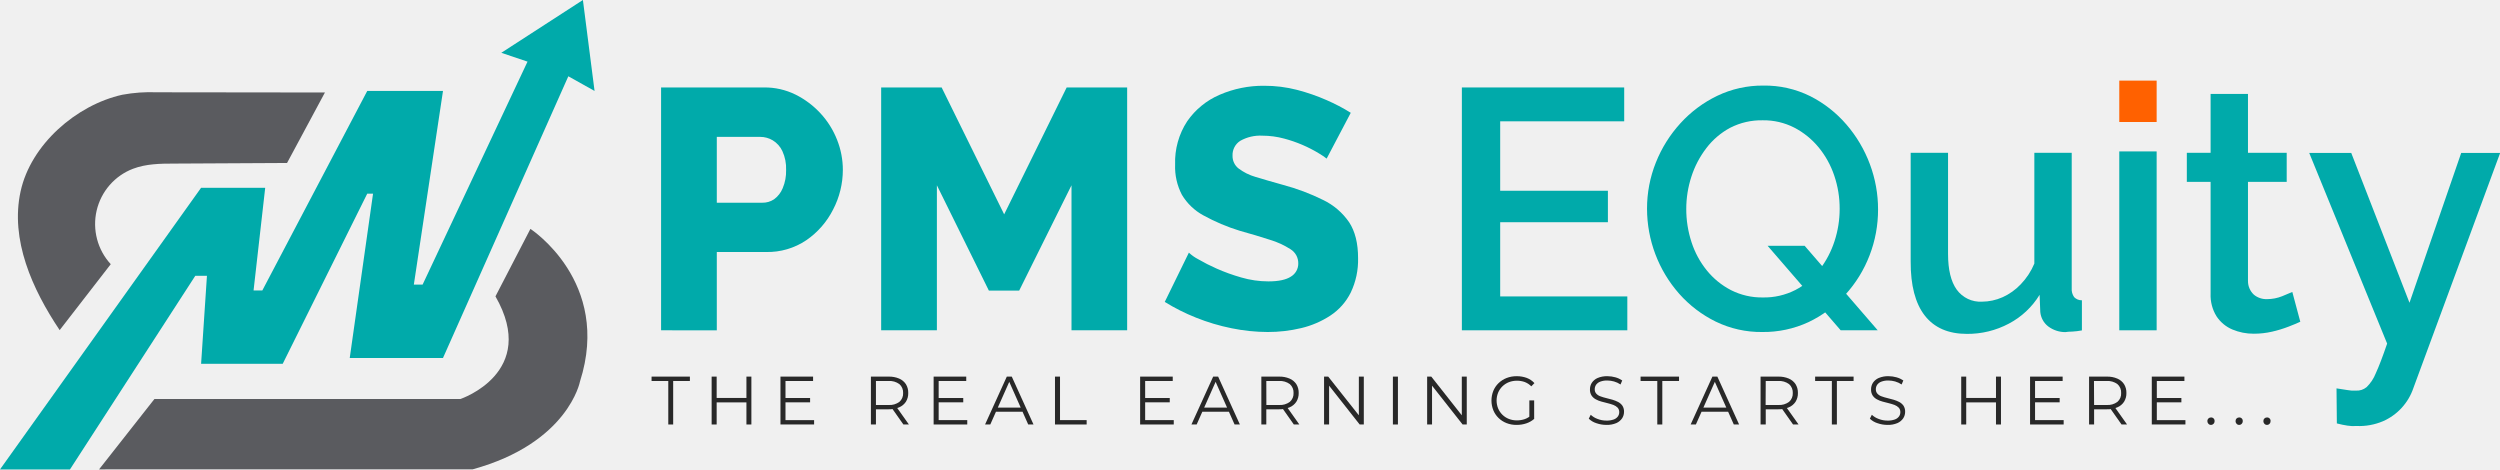
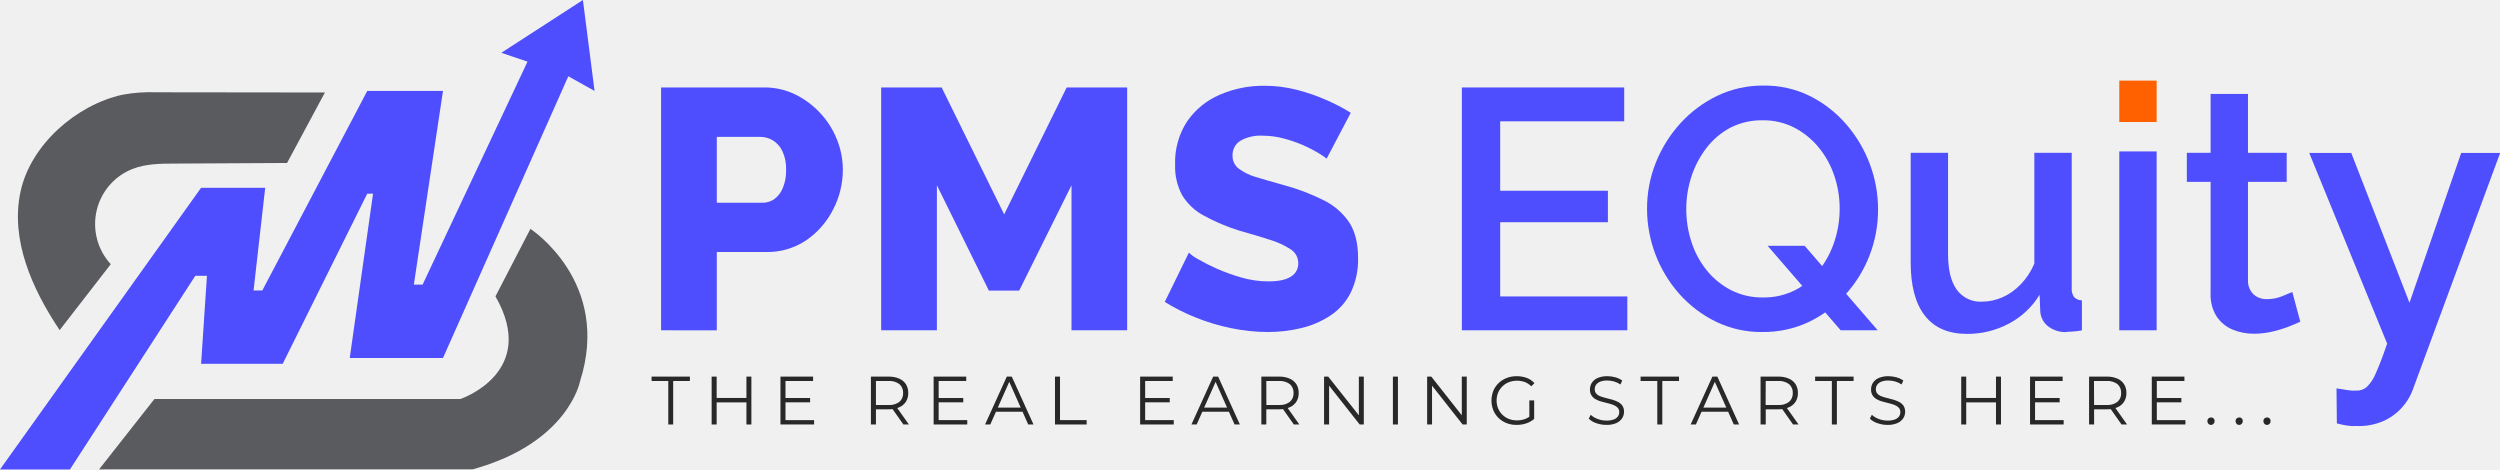
<svg xmlns="http://www.w3.org/2000/svg" width="229" height="43" viewBox="0 0 229 43" fill="none">
  <g clip-path="url(#clip0_1_43)">
    <path d="M197.549 7.384H194.126V11.175H197.549V7.384Z" fill="#FF6100" />
    <path d="M5.465 30.239C2.947 26.48 0.921 21.956 1.886 17.532C2.82 13.237 6.993 9.612 11.207 8.678C12.246 8.487 13.303 8.411 14.359 8.453L29.764 8.472L26.294 14.929L15.959 14.985C14.686 14.985 13.379 15.004 12.187 15.458C11.363 15.771 10.628 16.284 10.046 16.951C9.465 17.617 9.056 18.418 8.854 19.281C8.652 20.145 8.665 21.045 8.89 21.902C9.115 22.76 9.546 23.549 10.145 24.199L5.465 30.239Z" fill="#5A5B5F" />
    <path d="M9.075 42.994L14.148 36.546H42.181C42.181 36.546 49.389 34.127 45.384 27.147L48.586 20.966C48.586 20.966 56.055 25.803 53.127 34.942C53.127 34.942 52.062 40.581 43.295 42.991C43.263 42.995 43.231 42.995 43.199 42.991L9.075 42.994Z" fill="#5A5B5F" />
-     <path d="M6.408 43H0L18.421 17.2H24.293L23.226 26.608H24.028L33.639 8.331H40.578L37.908 26.069H38.711L48.321 5.646L45.919 4.837L53.394 0L54.462 8.331L52.059 6.987L40.578 32.79H32.036L34.171 17.739H33.639L25.896 33.325H18.421L18.956 25.264H17.888L6.408 43Z" fill="#00AAAA" />
+     <path d="M6.408 43H0L18.421 17.2H24.293L23.226 26.608H24.028L33.639 8.331H40.578L37.908 26.069H38.711L48.321 5.646L45.919 4.837L53.394 0L54.462 8.331L52.059 6.987L40.578 32.79H32.036L34.171 17.739H33.639L25.896 33.325H18.421L18.956 25.264H17.888L6.408 43Z" fill="#4e4eff" />
    <path d="M61.215 38.883V34.898H59.684V34.497H63.194V34.898H61.663V38.883H61.215Z" fill="#282828" />
    <path d="M65.646 38.883H65.186V34.497H65.646V38.883ZM68.416 36.859H65.597V36.452H68.416V36.859ZM68.373 34.497H68.827V38.883H68.373V34.497Z" fill="#282828" />
    <path d="M71.951 38.482H74.572V38.883H71.491V34.497H74.478V34.898H71.951V38.482ZM71.902 36.458H74.205V36.853H71.908L71.902 36.458Z" fill="#282828" />
    <path d="M79.775 38.883V34.497H81.406C81.732 34.489 82.057 34.55 82.358 34.676C82.612 34.781 82.829 34.96 82.981 35.19C83.129 35.433 83.204 35.715 83.195 36.001C83.203 36.283 83.129 36.56 82.981 36.8C82.829 37.03 82.612 37.209 82.358 37.314C82.057 37.439 81.732 37.5 81.406 37.492H80.031L80.236 37.279V38.883H79.775ZM80.236 37.317L80.031 37.097H81.394C81.748 37.123 82.1 37.021 82.386 36.809C82.5 36.709 82.59 36.584 82.648 36.444C82.707 36.304 82.734 36.153 82.726 36.001C82.734 35.848 82.707 35.696 82.649 35.555C82.59 35.413 82.5 35.288 82.386 35.186C82.099 34.976 81.748 34.874 81.394 34.898H80.031L80.236 34.679V37.317ZM82.751 38.883L81.63 37.292H82.128L83.255 38.883H82.751Z" fill="#282828" />
    <path d="M85.981 38.482H88.601V38.883H85.52V34.497H88.508V34.898H85.981V38.482ZM85.931 36.458H88.234V36.853H85.931V36.458Z" fill="#282828" />
    <path d="M90.232 38.883L92.224 34.497H92.678L94.67 38.883H94.184L92.354 34.767H92.541L90.711 38.883H90.232ZM91.016 37.712L91.153 37.336H93.693L93.829 37.712H91.016Z" fill="#282828" />
    <path d="M96.637 38.883V34.497H97.097V38.482H99.537V38.883H96.637Z" fill="#282828" />
    <path d="M104.896 38.482H107.516V38.883H104.436V34.497H107.423V34.898H104.896V38.482ZM104.846 36.458H107.149V36.853H104.846V36.458Z" fill="#282828" />
    <path d="M109.135 38.883L111.127 34.497H111.581L113.573 38.883H113.087L111.257 34.767H111.444L109.614 38.883H109.135ZM109.919 37.712L110.056 37.336H112.589L112.726 37.712H109.919Z" fill="#282828" />
    <path d="M115.539 38.883V34.497H117.17C117.496 34.489 117.821 34.55 118.122 34.676C118.376 34.781 118.593 34.96 118.745 35.19C118.893 35.433 118.968 35.715 118.96 36.001C118.967 36.283 118.893 36.56 118.745 36.8C118.594 37.03 118.377 37.209 118.122 37.314C117.821 37.439 117.496 37.5 117.17 37.492H115.788L115.994 37.279V38.883H115.539ZM116 37.317L115.795 37.097H117.158C117.512 37.123 117.864 37.021 118.15 36.809C118.264 36.709 118.354 36.584 118.413 36.444C118.471 36.304 118.498 36.153 118.49 36.001C118.498 35.848 118.471 35.696 118.413 35.555C118.354 35.413 118.264 35.288 118.15 35.186C117.864 34.976 117.512 34.874 117.158 34.898H115.788L115.994 34.679L116 37.317ZM118.515 38.883L117.394 37.292H117.892L119.019 38.883H118.515Z" fill="#282828" />
    <path d="M121.284 38.883V34.497H121.664L124.67 38.294H124.471V34.497H124.925V38.883H124.546L121.546 35.074H121.745V38.883H121.284Z" fill="#282828" />
    <path d="M127.589 38.883V34.497H128.05V38.883H127.589Z" fill="#282828" />
    <path d="M130.726 38.883V34.497H131.106L134.1 38.294H133.901V34.497H134.355V38.883H133.975L130.975 35.074H131.175V38.883H130.726Z" fill="#282828" />
    <path d="M138.93 38.921C138.611 38.927 138.294 38.871 137.996 38.755C137.725 38.65 137.477 38.491 137.268 38.288C137.061 38.088 136.898 37.847 136.789 37.58C136.561 37.009 136.561 36.371 136.789 35.8C136.899 35.533 137.063 35.292 137.271 35.092C137.482 34.89 137.731 34.731 138.002 34.626C138.3 34.511 138.617 34.455 138.936 34.459C139.247 34.457 139.556 34.51 139.848 34.616C140.117 34.718 140.358 34.881 140.554 35.092L140.268 35.387C140.097 35.214 139.891 35.079 139.664 34.992C139.436 34.912 139.196 34.872 138.955 34.873C138.701 34.871 138.448 34.917 138.211 35.008C137.991 35.095 137.79 35.225 137.62 35.39C137.453 35.554 137.319 35.75 137.228 35.967C137.041 36.43 137.041 36.948 137.228 37.411C137.319 37.629 137.453 37.827 137.622 37.993C137.791 38.158 137.991 38.287 138.211 38.373C138.446 38.465 138.696 38.511 138.949 38.507C139.189 38.509 139.427 38.471 139.655 38.395C139.889 38.316 140.101 38.186 140.277 38.012L140.539 38.363C140.326 38.55 140.079 38.691 139.811 38.78C139.527 38.875 139.229 38.923 138.93 38.921ZM140.088 38.294V36.678H140.529V38.351L140.088 38.294Z" fill="#282828" />
    <path d="M147.152 38.921C146.834 38.922 146.518 38.868 146.218 38.761C145.961 38.68 145.725 38.539 145.531 38.351L145.711 37.993C145.89 38.162 146.102 38.291 146.334 38.373C146.594 38.476 146.872 38.528 147.152 38.526C147.38 38.534 147.606 38.498 147.821 38.423C147.972 38.37 148.105 38.273 148.201 38.144C148.281 38.031 148.324 37.895 148.322 37.755C148.328 37.604 148.276 37.456 148.176 37.342C148.067 37.233 147.937 37.149 147.793 37.094C147.622 37.031 147.447 36.978 147.27 36.935C147.077 36.891 146.888 36.841 146.698 36.787C146.514 36.74 146.338 36.669 146.172 36.577C146.017 36.495 145.884 36.376 145.786 36.23C145.68 36.06 145.629 35.862 145.64 35.663C145.638 35.451 145.697 35.243 145.811 35.064C145.94 34.87 146.123 34.717 146.337 34.626C146.624 34.505 146.934 34.449 147.245 34.459C147.492 34.46 147.737 34.495 147.974 34.563C148.195 34.624 148.405 34.721 148.596 34.848L148.44 35.218C148.258 35.095 148.057 35.002 147.846 34.942C147.643 34.885 147.434 34.856 147.224 34.854C147.003 34.848 146.783 34.884 146.576 34.961C146.426 35.017 146.295 35.116 146.2 35.246C146.119 35.365 146.076 35.506 146.078 35.65C146.074 35.725 146.085 35.801 146.11 35.872C146.135 35.943 146.174 36.008 146.225 36.064C146.331 36.177 146.463 36.261 146.611 36.308C146.782 36.372 146.958 36.424 147.136 36.465L147.706 36.615C147.886 36.668 148.061 36.739 148.229 36.825C148.382 36.907 148.514 37.024 148.615 37.166C148.718 37.333 148.769 37.528 148.761 37.724C148.761 37.934 148.701 38.14 148.587 38.316C148.454 38.51 148.269 38.662 148.055 38.755C147.769 38.874 147.461 38.931 147.152 38.921Z" fill="#282828" />
    <path d="M151.808 38.883V34.898H150.277V34.497H153.799V34.898H152.268V38.883H151.808Z" fill="#282828" />
    <path d="M154.864 38.883L156.856 34.497H157.31L159.302 38.883H158.816L156.986 34.767H157.173L155.343 38.883H154.864ZM155.648 37.712L155.785 37.336H158.318L158.455 37.712H155.648Z" fill="#282828" />
    <path d="M161.268 38.883V34.497H162.899C163.226 34.489 163.55 34.55 163.852 34.676C164.105 34.781 164.322 34.96 164.474 35.19C164.622 35.433 164.697 35.715 164.689 36.001C164.696 36.283 164.622 36.56 164.474 36.8C164.323 37.03 164.106 37.209 163.852 37.314C163.55 37.439 163.226 37.5 162.899 37.492H161.536L161.742 37.279V38.883H161.268ZM161.729 37.317L161.524 37.097H162.887C163.241 37.123 163.593 37.021 163.88 36.809C163.993 36.709 164.083 36.584 164.142 36.444C164.2 36.304 164.227 36.153 164.219 36.001C164.227 35.848 164.2 35.696 164.142 35.555C164.083 35.413 163.993 35.288 163.88 35.186C163.593 34.976 163.241 34.874 162.887 34.898H161.536L161.742 34.679L161.729 37.317ZM164.244 38.883L163.123 37.292H163.621L164.748 38.883H164.244Z" fill="#282828" />
    <path d="M167.798 38.883V34.898H166.266V34.497H169.789V34.898H168.258V38.883H167.798Z" fill="#282828" />
    <path d="M172.901 38.921C172.583 38.922 172.268 38.868 171.968 38.761C171.71 38.68 171.475 38.539 171.28 38.351L171.461 37.993C171.64 38.162 171.852 38.291 172.083 38.373C172.344 38.476 172.621 38.528 172.901 38.526C173.129 38.534 173.356 38.498 173.571 38.423C173.722 38.37 173.854 38.273 173.95 38.144C174.03 38.031 174.073 37.895 174.072 37.755C174.077 37.604 174.025 37.456 173.925 37.342C173.817 37.233 173.686 37.149 173.543 37.094C173.371 37.031 173.197 36.978 173.02 36.935C172.827 36.891 172.637 36.841 172.447 36.787C172.264 36.74 172.087 36.669 171.921 36.577C171.766 36.495 171.633 36.376 171.535 36.23C171.43 36.06 171.379 35.862 171.389 35.663C171.387 35.451 171.447 35.243 171.56 35.064C171.689 34.87 171.872 34.717 172.086 34.626C172.374 34.505 172.684 34.449 172.995 34.459C173.241 34.46 173.486 34.495 173.723 34.563C173.944 34.624 174.154 34.721 174.345 34.848L174.19 35.218C174.007 35.095 173.807 35.002 173.595 34.942C173.393 34.885 173.183 34.856 172.973 34.854C172.753 34.848 172.533 34.884 172.326 34.961C172.175 35.017 172.044 35.116 171.949 35.246C171.868 35.365 171.826 35.506 171.828 35.65C171.824 35.725 171.834 35.801 171.86 35.872C171.885 35.943 171.924 36.008 171.974 36.064C172.08 36.177 172.213 36.261 172.36 36.308C172.532 36.372 172.707 36.424 172.886 36.465L173.455 36.615C173.636 36.668 173.811 36.739 173.978 36.825C174.131 36.907 174.263 37.024 174.364 37.166C174.467 37.333 174.518 37.528 174.51 37.724C174.511 37.934 174.45 38.14 174.336 38.316C174.203 38.51 174.019 38.662 173.804 38.755C173.518 38.874 173.211 38.931 172.901 38.921Z" fill="#282828" />
    <path d="M180.106 38.883H179.648V34.497H180.106V38.883ZM182.879 36.859H180.056V36.452H182.879V36.859ZM182.832 34.497H183.29V38.883H182.832V34.497Z" fill="#282828" />
    <path d="M186.411 38.482H189.031V38.883H185.954V34.497H188.938V34.898H186.411V38.482ZM186.361 36.458H188.664V36.853H186.361V36.458Z" fill="#282828" />
    <path d="M191.359 38.883V34.497H192.99C193.316 34.489 193.641 34.549 193.942 34.676C194.196 34.78 194.413 34.959 194.565 35.19C194.713 35.433 194.788 35.715 194.779 36.001C194.787 36.283 194.713 36.56 194.565 36.8C194.414 37.031 194.197 37.21 193.942 37.314C193.641 37.44 193.316 37.501 192.99 37.492H191.614L191.82 37.279V38.883H191.359ZM191.82 37.317L191.614 37.097H192.968C193.322 37.123 193.673 37.021 193.958 36.809C194.072 36.71 194.162 36.585 194.221 36.445C194.28 36.305 194.306 36.153 194.297 36.001C194.306 35.848 194.28 35.695 194.221 35.554C194.162 35.413 194.072 35.287 193.958 35.186C193.672 34.976 193.322 34.874 192.968 34.898H191.602L191.807 34.679L191.82 37.317ZM194.334 38.883L193.214 37.292H193.712L194.839 38.883H194.334Z" fill="#282828" />
    <path d="M197.565 38.482H200.185V38.883H197.104V34.497H200.092V34.898H197.565V38.482ZM197.515 36.458H199.815V36.853H197.512L197.515 36.458Z" fill="#282828" />
    <path d="M202.525 38.921C202.482 38.922 202.438 38.913 202.398 38.896C202.358 38.879 202.322 38.853 202.292 38.821C202.229 38.755 202.194 38.667 202.196 38.576C202.194 38.531 202.202 38.486 202.219 38.444C202.235 38.402 202.26 38.364 202.292 38.332C202.323 38.301 202.359 38.278 202.399 38.261C202.439 38.245 202.482 38.237 202.525 38.238C202.57 38.235 202.615 38.242 202.656 38.258C202.698 38.274 202.736 38.299 202.767 38.331C202.799 38.363 202.823 38.402 202.838 38.444C202.853 38.486 202.859 38.531 202.855 38.576C202.857 38.621 202.849 38.666 202.832 38.708C202.816 38.751 202.791 38.789 202.759 38.821C202.729 38.853 202.693 38.879 202.653 38.896C202.613 38.913 202.569 38.922 202.525 38.921Z" fill="#282828" />
    <path d="M205.105 38.921C205.062 38.922 205.018 38.913 204.978 38.896C204.938 38.879 204.902 38.853 204.872 38.821C204.809 38.755 204.774 38.667 204.775 38.576C204.774 38.531 204.782 38.486 204.799 38.444C204.815 38.402 204.84 38.364 204.872 38.332C204.903 38.301 204.939 38.278 204.979 38.261C205.019 38.245 205.062 38.237 205.105 38.238C205.15 38.235 205.195 38.242 205.236 38.258C205.278 38.274 205.316 38.299 205.347 38.331C205.378 38.363 205.403 38.402 205.418 38.444C205.433 38.486 205.439 38.531 205.435 38.576C205.437 38.621 205.429 38.666 205.412 38.708C205.395 38.751 205.371 38.789 205.339 38.821C205.309 38.853 205.273 38.879 205.233 38.896C205.192 38.913 205.149 38.922 205.105 38.921Z" fill="#282828" />
    <path d="M207.654 38.921C207.61 38.922 207.567 38.913 207.527 38.896C207.487 38.879 207.45 38.853 207.421 38.821C207.358 38.755 207.323 38.667 207.324 38.576C207.323 38.531 207.331 38.486 207.347 38.444C207.364 38.402 207.389 38.364 207.421 38.332C207.452 38.301 207.488 38.278 207.528 38.261C207.568 38.245 207.611 38.237 207.654 38.238C207.699 38.235 207.743 38.242 207.785 38.258C207.827 38.274 207.865 38.299 207.896 38.331C207.927 38.363 207.951 38.402 207.967 38.444C207.982 38.486 207.988 38.531 207.984 38.576C207.985 38.621 207.977 38.666 207.961 38.708C207.944 38.751 207.919 38.789 207.888 38.821C207.858 38.853 207.822 38.879 207.781 38.896C207.741 38.913 207.698 38.922 207.654 38.921Z" fill="#282828" />
-     <path d="M60.555 30.255V8.011H69.985C70.987 7.998 71.979 8.224 72.879 8.669C73.739 9.099 74.514 9.682 75.166 10.392C75.814 11.094 76.326 11.913 76.676 12.805C77.025 13.681 77.205 14.617 77.205 15.562C77.203 16.823 76.899 18.066 76.318 19.183C75.748 20.317 74.902 21.287 73.859 22.003C72.77 22.737 71.482 23.114 70.171 23.084H65.659V30.258L60.555 30.255ZM65.659 18.569H69.829C70.21 18.578 70.585 18.468 70.903 18.256C71.257 17.998 71.532 17.645 71.696 17.238C71.917 16.713 72.023 16.147 72.007 15.577C72.032 14.978 71.915 14.382 71.665 13.838C71.473 13.428 71.164 13.085 70.778 12.851C70.434 12.647 70.042 12.539 69.642 12.538H65.659V18.569Z" fill="#00AAAA" />
-     <path d="M98.149 30.255V16.971L93.356 26.621H90.581L85.819 16.971V30.255H80.715V8.011H86.255L91.981 19.634L97.707 8.011H103.247V30.255H98.149Z" fill="#00AAAA" />
-     <path d="M121.521 14.528C121.308 14.361 121.085 14.209 120.852 14.073C119.85 13.46 118.765 12.996 117.631 12.695C116.981 12.519 116.312 12.429 115.639 12.428C114.934 12.389 114.233 12.55 113.616 12.895C113.387 13.038 113.2 13.24 113.074 13.48C112.948 13.72 112.888 13.99 112.9 14.261C112.895 14.485 112.941 14.707 113.036 14.909C113.13 15.111 113.27 15.289 113.445 15.427C113.912 15.78 114.439 16.043 115.001 16.204C115.686 16.413 116.526 16.656 117.522 16.934C118.788 17.271 120.019 17.733 121.194 18.315C122.15 18.773 122.97 19.474 123.575 20.349C124.125 21.184 124.4 22.282 124.4 23.641C124.428 24.73 124.199 25.811 123.73 26.793C123.305 27.651 122.661 28.38 121.863 28.905C121.045 29.442 120.139 29.831 119.187 30.055C118.183 30.295 117.154 30.415 116.121 30.412C115.008 30.408 113.898 30.292 112.807 30.067C111.696 29.843 110.607 29.518 109.555 29.096C108.56 28.701 107.602 28.219 106.692 27.655L108.901 23.143C109.154 23.378 109.436 23.579 109.742 23.738C110.291 24.057 110.857 24.345 111.438 24.6C112.17 24.924 112.924 25.196 113.694 25.415C114.503 25.652 115.341 25.774 116.184 25.775C117.117 25.775 117.807 25.628 118.253 25.333C118.46 25.209 118.631 25.032 118.749 24.821C118.866 24.609 118.926 24.369 118.922 24.127C118.926 23.869 118.863 23.615 118.741 23.389C118.618 23.163 118.439 22.972 118.222 22.836C117.633 22.457 116.994 22.164 116.324 21.965C115.525 21.704 114.607 21.43 113.569 21.141C112.409 20.786 111.288 20.311 110.224 19.725C109.415 19.287 108.738 18.637 108.263 17.845C107.818 16.993 107.603 16.038 107.641 15.076C107.592 13.67 107.978 12.284 108.746 11.11C109.49 10.035 110.52 9.194 111.718 8.681C113.005 8.124 114.394 7.843 115.795 7.857C116.813 7.853 117.827 7.979 118.813 8.233C119.739 8.474 120.645 8.788 121.521 9.173C122.285 9.504 123.024 9.891 123.73 10.332L121.521 14.528Z" fill="#00AAAA" />
-     <path d="M149.063 27.153V30.255H133.907V8.011H148.777V11.113H137.417V17.473H147.283V20.355H137.417V27.153H149.063Z" fill="#00AAAA" />
-     <path d="M161.418 30.412C159.942 30.43 158.483 30.102 157.154 29.456C155.885 28.832 154.748 27.965 153.809 26.903C151.92 24.761 150.874 21.997 150.868 19.133C150.863 17.679 151.138 16.237 151.677 14.888C152.205 13.559 152.97 12.338 153.933 11.285C154.884 10.241 156.025 9.39 157.294 8.779C158.611 8.147 160.053 7.826 161.511 7.839C163.004 7.814 164.481 8.147 165.821 8.81C167.085 9.449 168.211 10.333 169.136 11.41C170.061 12.483 170.789 13.714 171.283 15.044C171.778 16.366 172.031 17.767 172.03 19.18C172.035 20.621 171.771 22.051 171.252 23.394C170.742 24.725 169.987 25.948 169.027 26.997C168.08 28.046 166.938 28.897 165.666 29.503C164.335 30.12 162.883 30.431 161.418 30.412ZM161.48 27.247C162.517 27.267 163.543 27.031 164.468 26.558C165.33 26.106 166.084 25.47 166.677 24.694C167.28 23.908 167.743 23.023 168.047 22.078C168.356 21.127 168.514 20.133 168.513 19.133C168.518 18.094 168.35 17.061 168.015 16.078C167.699 15.136 167.214 14.26 166.584 13.494C165.97 12.749 165.213 12.136 164.359 11.692C163.467 11.237 162.48 11.005 161.48 11.019C160.438 10.995 159.406 11.232 158.477 11.708C157.626 12.165 156.883 12.801 156.298 13.572C155.696 14.358 155.232 15.243 154.929 16.188C154.62 17.139 154.462 18.133 154.462 19.133C154.458 20.171 154.621 21.202 154.945 22.188C155.249 23.129 155.724 24.005 156.345 24.772C156.951 25.52 157.703 26.133 158.555 26.574C159.461 27.033 160.465 27.264 161.48 27.247ZM161.916 22.517H165.308L171.999 30.255H168.607L161.916 22.517Z" fill="#00AAAA" />
-     <path d="M175.018 23.945V13.995H178.441V23.256C178.441 24.703 178.706 25.795 179.235 26.53C179.499 26.894 179.849 27.186 180.254 27.379C180.659 27.571 181.106 27.659 181.553 27.633C182.196 27.629 182.832 27.493 183.42 27.232C184.053 26.95 184.624 26.545 185.101 26.041C185.63 25.492 186.052 24.848 186.346 24.143V13.995H189.769V26.389C189.745 26.681 189.822 26.972 189.987 27.213C190.08 27.309 190.191 27.384 190.314 27.435C190.437 27.486 190.57 27.51 190.703 27.508V30.265C190.41 30.321 190.113 30.357 189.816 30.374C189.577 30.374 189.37 30.39 189.193 30.421C188.621 30.424 188.063 30.238 187.606 29.892C187.405 29.735 187.237 29.538 187.114 29.313C186.991 29.088 186.915 28.841 186.89 28.585L186.828 27.003C186.144 28.124 185.17 29.036 184.012 29.644C182.827 30.273 181.507 30.596 180.168 30.584C178.467 30.584 177.181 30.024 176.309 28.905C175.438 27.785 175.007 26.132 175.018 23.945Z" fill="#00AAAA" />
-     <path d="M197.549 13.87H194.126V30.255H197.549V13.87Z" fill="#00AAAA" />
-     <path d="M210.707 29.472C210.436 29.597 210.085 29.747 209.618 29.926C209.131 30.113 208.632 30.265 208.124 30.38C207.573 30.507 207.009 30.57 206.444 30.568C205.771 30.574 205.104 30.441 204.483 30.18C203.893 29.931 203.39 29.513 203.036 28.977C202.648 28.352 202.459 27.623 202.491 26.887V16.658H200.313V13.995H202.491V8.606H205.915V13.995H209.462V16.658H205.915V25.744C205.914 25.979 205.962 26.212 206.056 26.428C206.149 26.644 206.287 26.837 206.459 26.997C206.797 27.272 207.223 27.416 207.657 27.401C208.132 27.401 208.602 27.311 209.042 27.135C209.487 26.956 209.792 26.821 209.976 26.743L210.707 29.472Z" fill="#00AAAA" />
-     <path d="M214.025 35.575C214.358 35.622 214.687 35.672 215.008 35.728C215.266 35.779 215.53 35.796 215.792 35.779C216.148 35.804 216.5 35.692 216.776 35.465C217.147 35.105 217.437 34.668 217.625 34.184C217.914 33.557 218.259 32.654 218.662 31.474L211.526 14.011H215.375L220.709 27.733L225.446 14.011H229.012L221.077 35.515C220.85 36.197 220.484 36.822 220.001 37.351C219.519 37.88 218.931 38.301 218.276 38.586C217.512 38.91 216.686 39.059 215.858 39.021C215.579 39.044 215.299 39.032 215.024 38.987C214.734 38.943 214.401 38.877 214.056 38.786L214.025 35.575Z" fill="#00AAAA" />
+     <path d="M60.555 30.255V8.011H69.985C70.987 7.998 71.979 8.224 72.879 8.669C73.739 9.099 74.514 9.682 75.166 10.392C75.814 11.094 76.326 11.913 76.676 12.805C77.025 13.681 77.205 14.617 77.205 15.562C77.203 16.823 76.899 18.066 76.318 19.183C75.748 20.317 74.902 21.287 73.859 22.003C72.77 22.737 71.482 23.114 70.171 23.084H65.659V30.258L60.555 30.255ZM65.659 18.569H69.829C70.21 18.578 70.585 18.468 70.903 18.256C71.257 17.998 71.532 17.645 71.696 17.238C71.917 16.713 72.023 16.147 72.007 15.577C72.032 14.978 71.915 14.382 71.665 13.838C71.473 13.428 71.164 13.085 70.778 12.851C70.434 12.647 70.042 12.539 69.642 12.538H65.659V18.569Z" fill="#4e4eff" />
+     <path d="M98.149 30.255V16.971L93.356 26.621H90.581L85.819 16.971V30.255H80.715V8.011H86.255L91.981 19.634L97.707 8.011H103.247V30.255H98.149Z" fill="#4e4eff" />
+     <path d="M121.521 14.528C121.308 14.361 121.085 14.209 120.852 14.073C119.85 13.46 118.765 12.996 117.631 12.695C116.981 12.519 116.312 12.429 115.639 12.428C114.934 12.389 114.233 12.55 113.616 12.895C113.387 13.038 113.2 13.24 113.074 13.48C112.948 13.72 112.888 13.99 112.9 14.261C112.895 14.485 112.941 14.707 113.036 14.909C113.13 15.111 113.27 15.289 113.445 15.427C113.912 15.78 114.439 16.043 115.001 16.204C115.686 16.413 116.526 16.656 117.522 16.934C118.788 17.271 120.019 17.733 121.194 18.315C122.15 18.773 122.97 19.474 123.575 20.349C124.125 21.184 124.4 22.282 124.4 23.641C124.428 24.73 124.199 25.811 123.73 26.793C123.305 27.651 122.661 28.38 121.863 28.905C121.045 29.442 120.139 29.831 119.187 30.055C118.183 30.295 117.154 30.415 116.121 30.412C115.008 30.408 113.898 30.292 112.807 30.067C111.696 29.843 110.607 29.518 109.555 29.096C108.56 28.701 107.602 28.219 106.692 27.655L108.901 23.143C109.154 23.378 109.436 23.579 109.742 23.738C110.291 24.057 110.857 24.345 111.438 24.6C112.17 24.924 112.924 25.196 113.694 25.415C114.503 25.652 115.341 25.774 116.184 25.775C117.117 25.775 117.807 25.628 118.253 25.333C118.46 25.209 118.631 25.032 118.749 24.821C118.866 24.609 118.926 24.369 118.922 24.127C118.926 23.869 118.863 23.615 118.741 23.389C118.618 23.163 118.439 22.972 118.222 22.836C117.633 22.457 116.994 22.164 116.324 21.965C115.525 21.704 114.607 21.43 113.569 21.141C112.409 20.786 111.288 20.311 110.224 19.725C109.415 19.287 108.738 18.637 108.263 17.845C107.818 16.993 107.603 16.038 107.641 15.076C107.592 13.67 107.978 12.284 108.746 11.11C109.49 10.035 110.52 9.194 111.718 8.681C113.005 8.124 114.394 7.843 115.795 7.857C116.813 7.853 117.827 7.979 118.813 8.233C119.739 8.474 120.645 8.788 121.521 9.173C122.285 9.504 123.024 9.891 123.73 10.332L121.521 14.528Z" fill="#4e4eff" />
+     <path d="M149.063 27.153V30.255H133.907V8.011H148.777V11.113H137.417V17.473H147.283V20.355H137.417V27.153H149.063Z" fill="#4e4eff" />
+     <path d="M161.418 30.412C159.942 30.43 158.483 30.102 157.154 29.456C155.885 28.832 154.748 27.965 153.809 26.903C151.92 24.761 150.874 21.997 150.868 19.133C150.863 17.679 151.138 16.237 151.677 14.888C152.205 13.559 152.97 12.338 153.933 11.285C154.884 10.241 156.025 9.39 157.294 8.779C158.611 8.147 160.053 7.826 161.511 7.839C163.004 7.814 164.481 8.147 165.821 8.81C167.085 9.449 168.211 10.333 169.136 11.41C170.061 12.483 170.789 13.714 171.283 15.044C171.778 16.366 172.031 17.767 172.03 19.18C172.035 20.621 171.771 22.051 171.252 23.394C170.742 24.725 169.987 25.948 169.027 26.997C168.08 28.046 166.938 28.897 165.666 29.503C164.335 30.12 162.883 30.431 161.418 30.412ZM161.48 27.247C162.517 27.267 163.543 27.031 164.468 26.558C165.33 26.106 166.084 25.47 166.677 24.694C167.28 23.908 167.743 23.023 168.047 22.078C168.356 21.127 168.514 20.133 168.513 19.133C168.518 18.094 168.35 17.061 168.015 16.078C167.699 15.136 167.214 14.26 166.584 13.494C165.97 12.749 165.213 12.136 164.359 11.692C163.467 11.237 162.48 11.005 161.48 11.019C160.438 10.995 159.406 11.232 158.477 11.708C157.626 12.165 156.883 12.801 156.298 13.572C155.696 14.358 155.232 15.243 154.929 16.188C154.62 17.139 154.462 18.133 154.462 19.133C154.458 20.171 154.621 21.202 154.945 22.188C155.249 23.129 155.724 24.005 156.345 24.772C156.951 25.52 157.703 26.133 158.555 26.574C159.461 27.033 160.465 27.264 161.48 27.247ZM161.916 22.517H165.308L171.999 30.255H168.607L161.916 22.517Z" fill="#4e4eff" />
+     <path d="M175.018 23.945V13.995H178.441V23.256C178.441 24.703 178.706 25.795 179.235 26.53C179.499 26.894 179.849 27.186 180.254 27.379C180.659 27.571 181.106 27.659 181.553 27.633C182.196 27.629 182.832 27.493 183.42 27.232C184.053 26.95 184.624 26.545 185.101 26.041C185.63 25.492 186.052 24.848 186.346 24.143V13.995H189.769V26.389C189.745 26.681 189.822 26.972 189.987 27.213C190.08 27.309 190.191 27.384 190.314 27.435C190.437 27.486 190.57 27.51 190.703 27.508V30.265C190.41 30.321 190.113 30.357 189.816 30.374C189.577 30.374 189.37 30.39 189.193 30.421C188.621 30.424 188.063 30.238 187.606 29.892C187.405 29.735 187.237 29.538 187.114 29.313C186.991 29.088 186.915 28.841 186.89 28.585L186.828 27.003C186.144 28.124 185.17 29.036 184.012 29.644C182.827 30.273 181.507 30.596 180.168 30.584C178.467 30.584 177.181 30.024 176.309 28.905C175.438 27.785 175.007 26.132 175.018 23.945Z" fill="#4e4eff" />
+     <path d="M197.549 13.87H194.126V30.255H197.549V13.87Z" fill="#4e4eff" />
+     <path d="M210.707 29.472C210.436 29.597 210.085 29.747 209.618 29.926C209.131 30.113 208.632 30.265 208.124 30.38C207.573 30.507 207.009 30.57 206.444 30.568C205.771 30.574 205.104 30.441 204.483 30.18C203.893 29.931 203.39 29.513 203.036 28.977C202.648 28.352 202.459 27.623 202.491 26.887V16.658H200.313V13.995H202.491V8.606H205.915V13.995H209.462V16.658H205.915V25.744C205.914 25.979 205.962 26.212 206.056 26.428C206.149 26.644 206.287 26.837 206.459 26.997C206.797 27.272 207.223 27.416 207.657 27.401C208.132 27.401 208.602 27.311 209.042 27.135C209.487 26.956 209.792 26.821 209.976 26.743L210.707 29.472Z" fill="#4e4eff" />
+     <path d="M214.025 35.575C214.358 35.622 214.687 35.672 215.008 35.728C215.266 35.779 215.53 35.796 215.792 35.779C216.148 35.804 216.5 35.692 216.776 35.465C217.147 35.105 217.437 34.668 217.625 34.184C217.914 33.557 218.259 32.654 218.662 31.474L211.526 14.011H215.375L220.709 27.733L225.446 14.011H229.012L221.077 35.515C220.85 36.197 220.484 36.822 220.001 37.351C219.519 37.88 218.931 38.301 218.276 38.586C217.512 38.91 216.686 39.059 215.858 39.021C215.579 39.044 215.299 39.032 215.024 38.987C214.734 38.943 214.401 38.877 214.056 38.786L214.025 35.575Z" fill="#4e4eff" />
  </g>
  <defs>
    <clipPath id="clip0_1_43">
      <rect width="229" height="43" fill="white" />
    </clipPath>
  </defs>
</svg>
